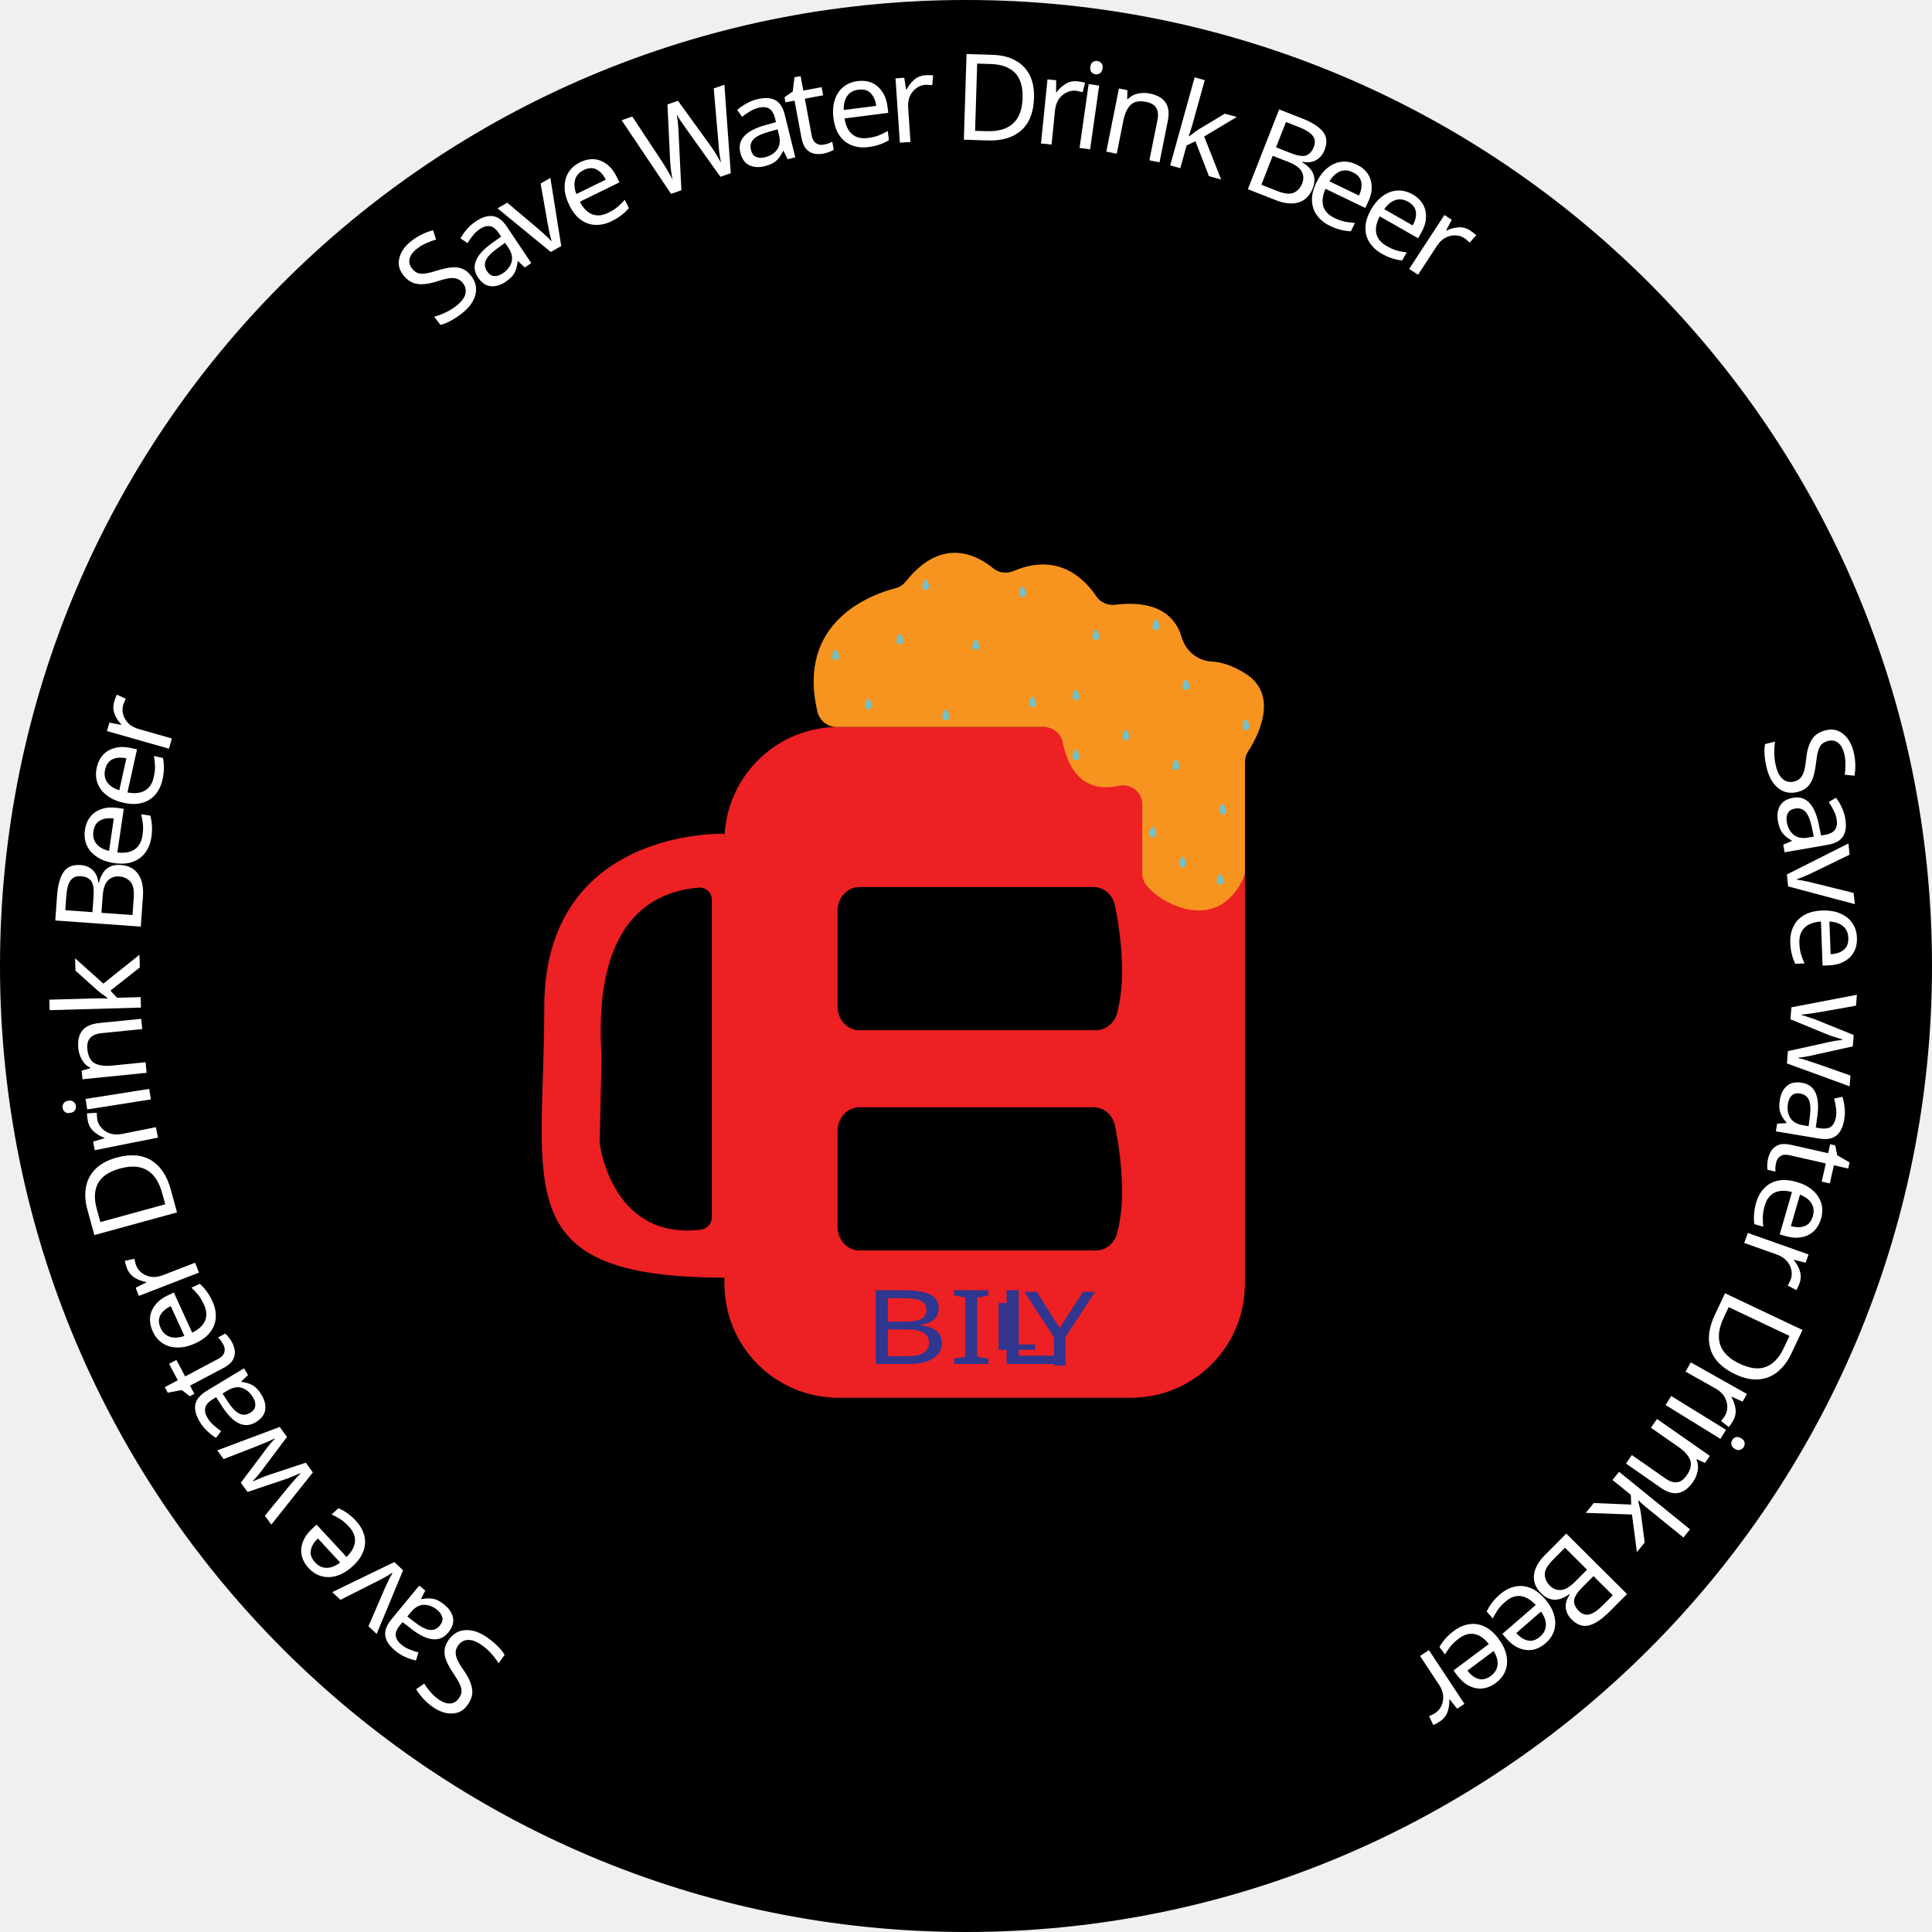
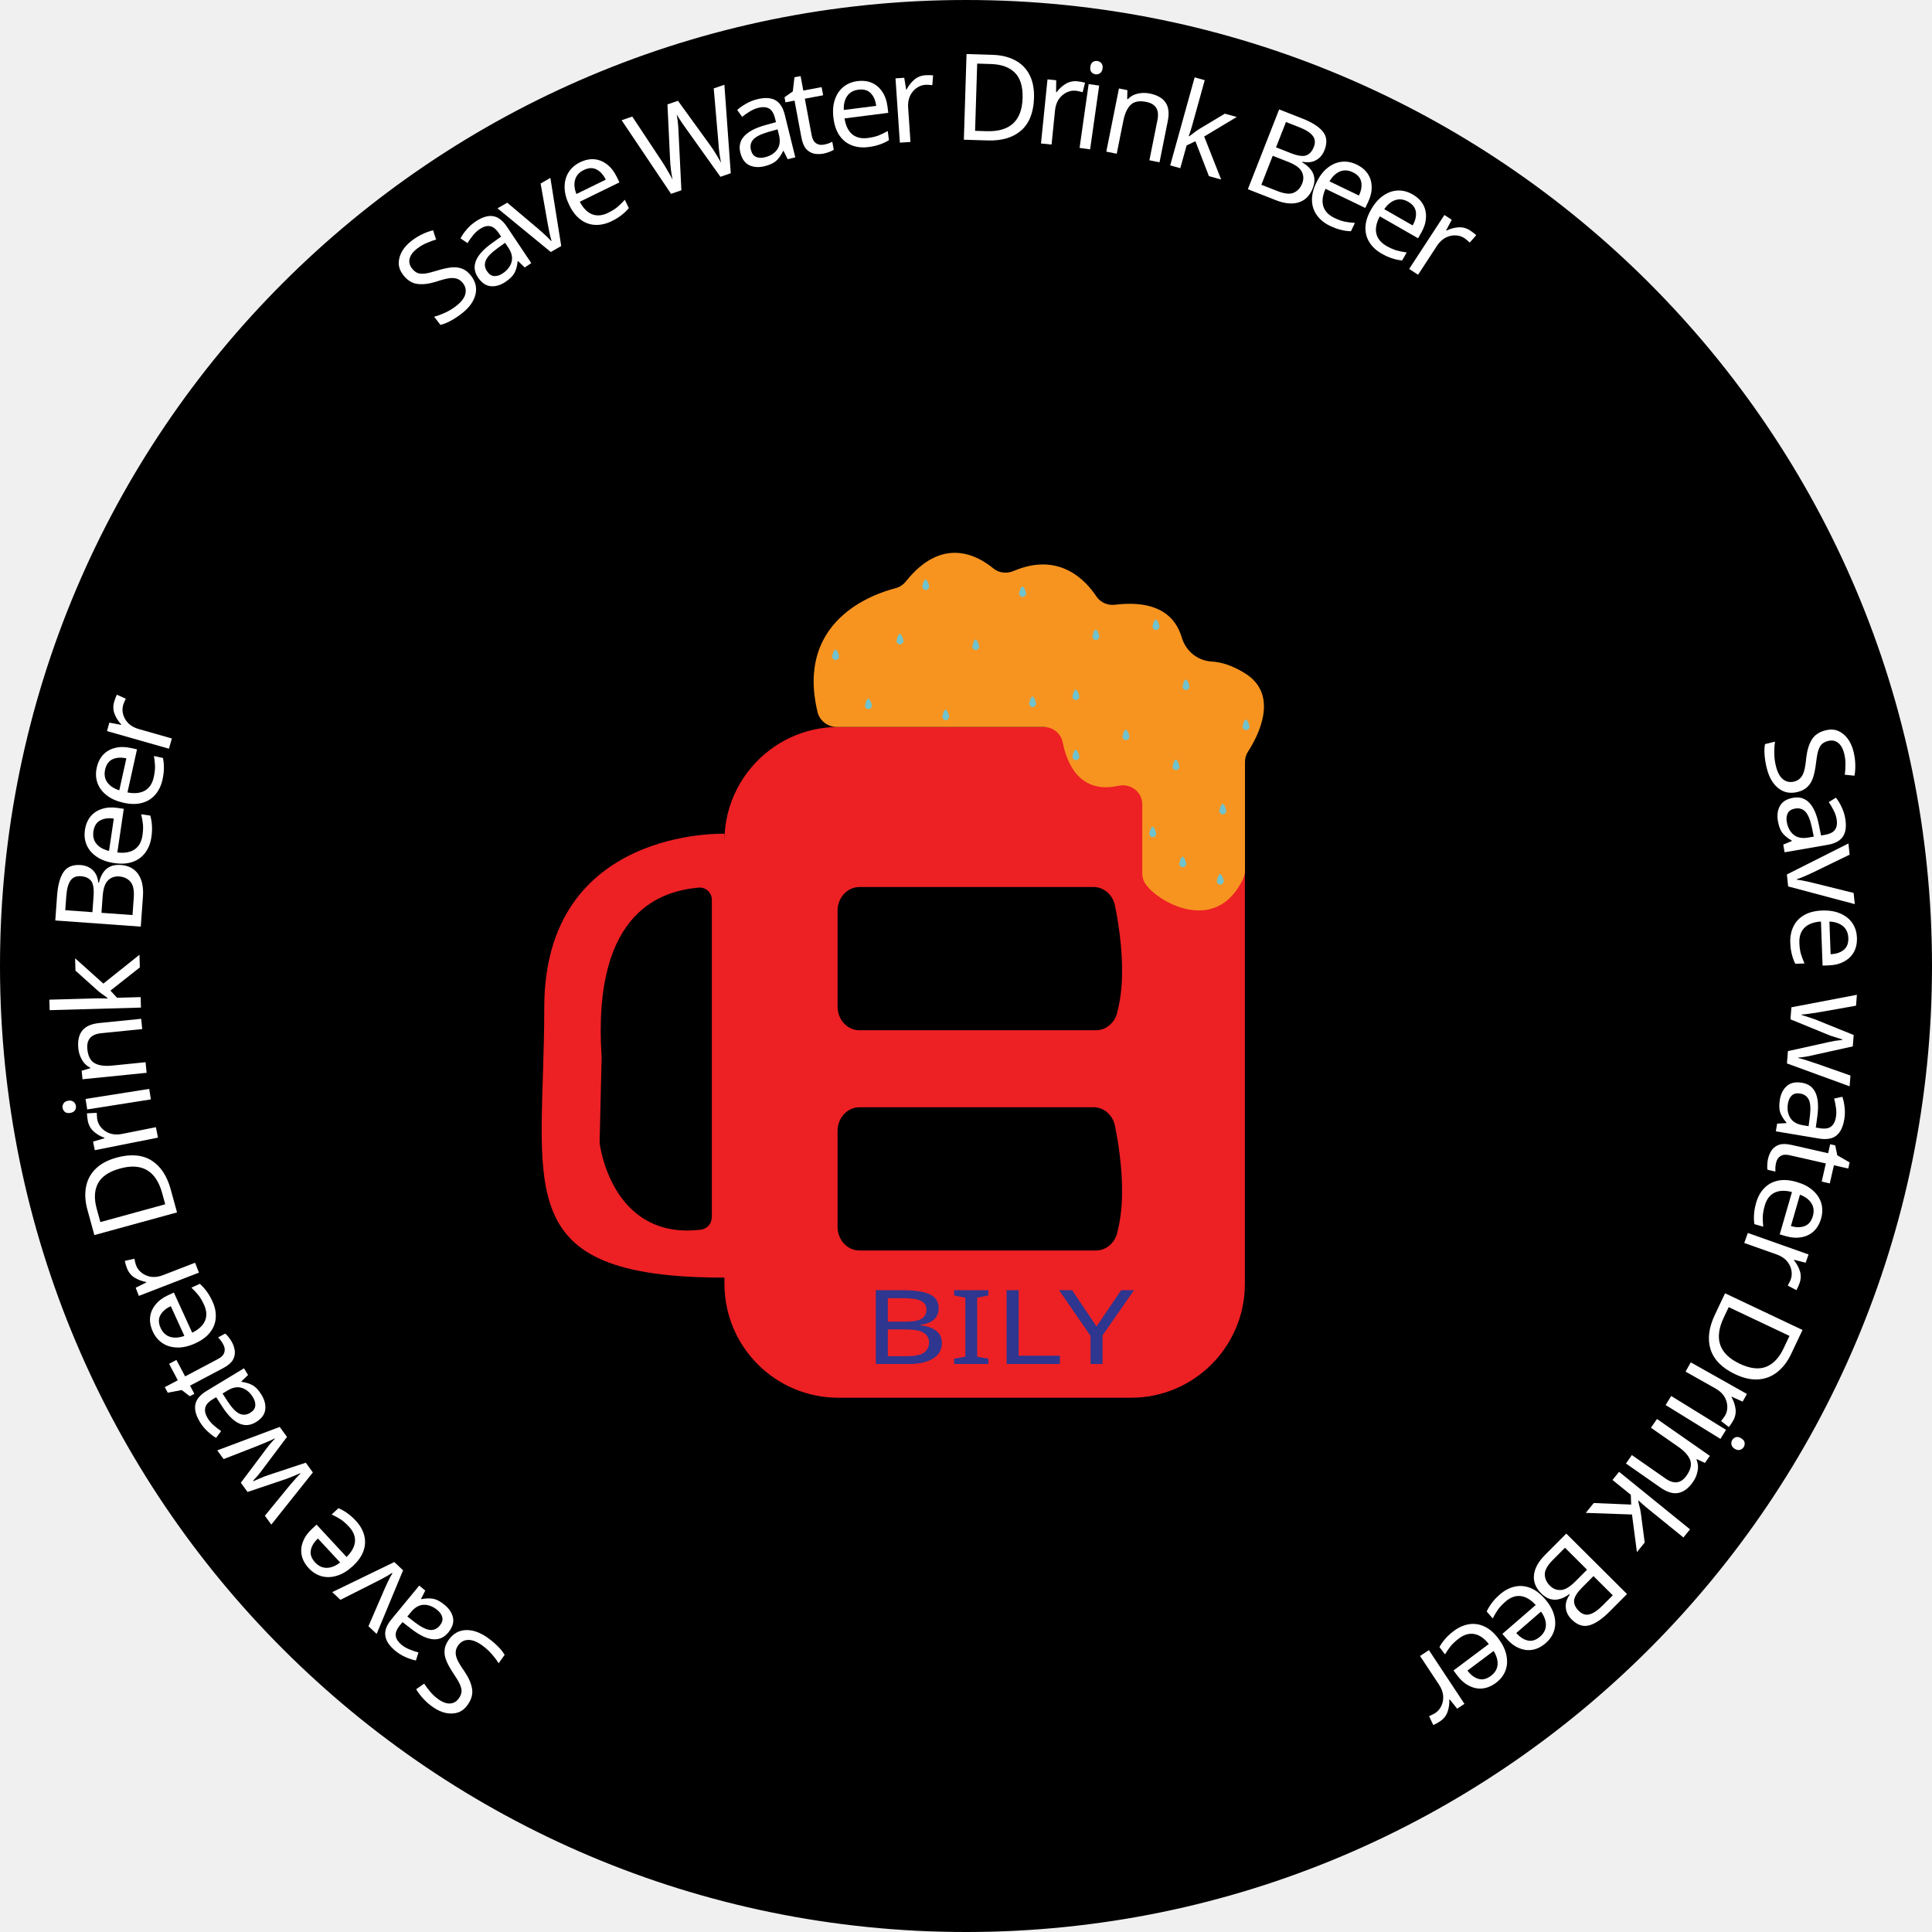
- <svg xmlns="http://www.w3.org/2000/svg" id="beermug" data-name="Layer 1" viewBox="0 0 193 193">
+ <svg xmlns="http://www.w3.org/2000/svg" id="Logo-moto" viewBox="0 0 193 193">
  <defs>
    <style>
      .cls-1 {
        font-size: 10.32px;
      }

      .cls-1, .cls-2 {
        fill: #2e368f;
      }

-       .cls-1, .cls-2, .cls-3 {
+       .cls-1, .cls-2, .text {
        font-family: MyriadPro-Regular, 'Myriad Pro';
      }

-       .cls-4, .cls-5, .cls-6, .cls-7 {
+       .cls-4, .cls-5, .logo, .cls-7 {
        stroke-width: 0px;
      }

      .cls-2 {
        font-size: 6.55px;
      }

      .cls-5 {
        fill: #f79420;
      }

-       .cls-6 {
+       .logo {
        fill: #70c2cd;
      }

      .cls-7 {
        fill: #ed2024;
      }

-       .cls-3 {
+       .text {
        fill: #fff;
        font-size: 12px;
      }
+       .cls-4 {
+          transition: all 0.5s ease;
+           transform-origin: center;
+       } 
+        .cls-4:hover {
+         fill:orange;
+       }
+       #all-text {
+         transition: all 0.5s ease;
+           transform-origin: center;
+       }
+       #all-text:hover {
+         transform: rotate(360deg);
+       }
    </style>
  </defs>
-   <g>
+   <g id="back-circle">
    <circle class="cls-4" cx="96.5" cy="96.5" r="96" />
    <path class="cls-4" d="m96.5,1c52.66,0,95.5,42.84,95.5,95.5s-42.84,95.5-95.5,95.5S1,149.16,1,96.5,43.84,1,96.5,1m0-1C43.2,0,0,43.2,0,96.5s43.2,96.5,96.5,96.5,96.5-43.2,96.5-96.5S149.8,0,96.5,0h0Z" />
  </g>
-   <text class="cls-3" transform="translate(43.69 33.05) rotate(-37.76)">
-     <tspan x="0" y="0">S</tspan>
-   </text>
-   <text class="cls-3" transform="translate(48.28 29.49) rotate(-33.78)">
-     <tspan x="0" y="0">a</tspan>
-   </text>
-   <text class="cls-3" transform="translate(52.91 26.39) rotate(-29.92)">
-     <tspan x="0" y="0">v</tspan>
-   </text>
-   <text class="cls-3" transform="translate(57.67 23.63) rotate(-26.01)">
-     <tspan x="0" y="0">e</tspan>
-   </text>
-   <text class="cls-3" transform="translate(63.02 21.07) rotate(-23.08)">
-     <tspan x="0" y="0"> </tspan>
-   </text>
-   <text class="cls-3" transform="translate(64.76 20.15) rotate(-19.05)">
-     <tspan x="0" y="0">W</tspan>
-   </text>
-   <text class="cls-3" transform="translate(73.85 17.1) rotate(-13.87)">
-     <tspan x="0" y="0">a</tspan>
-   </text>
-   <text class="cls-3" transform="translate(79.31 15.77) rotate(-10.58)">
-     <tspan x="0" y="0">t</tspan>
-   </text>
-   <text class="cls-3" transform="translate(83.01 15.04) rotate(-7.24)">
-     <tspan x="0" y="0">e</tspan>
-   </text>
-   <text class="cls-3" transform="translate(88.88 14.32) rotate(-3.88)">
-     <tspan x="0" y="0">r</tspan>
-   </text>
-   <text class="cls-3" transform="translate(92.7 14.08) rotate(-1.72)">
-     <tspan x="0" y="0"> </tspan>
-   </text>
-   <text class="cls-3" transform="translate(95.13 13.92) rotate(1.79)">
-     <tspan x="0" y="0">D</tspan>
-   </text>
-   <text class="cls-3" transform="translate(102.98 14.23) rotate(5.8)">
-     <tspan x="0" y="0">r</tspan>
-   </text>
-   <text class="cls-3" transform="translate(106.84 14.63) rotate(8.1)">
-     <tspan x="0" y="0">i</tspan>
-   </text>
-   <text class="cls-3" transform="translate(109.52 14.95) rotate(11.32)">
-     <tspan x="0" y="0">n</tspan>
-   </text>
-   <text class="cls-3" transform="translate(115.92 16.25) rotate(15.52)">
-     <tspan x="0" y="0">k</tspan>
-   </text>
-   <text class="cls-3" transform="translate(121.24 17.76) rotate(18.32)">
-     <tspan x="0" y="0"> </tspan>
-   </text>
-   <text class="cls-3" transform="translate(123.58 18.48) rotate(21.41)">
-     <tspan x="0" y="0">B</tspan>
-   </text>
-   <text class="cls-3" transform="translate(129.53 20.82) rotate(25.71)">
-     <tspan x="0" y="0">e</tspan>
-   </text>
-   <text class="cls-3" transform="translate(134.82 23.36) rotate(29.79)">
-     <tspan x="0" y="0">e</tspan>
-   </text>
-   <text class="cls-3" transform="translate(139.92 26.31) rotate(33.16)">
-     <tspan x="0" y="0">r</tspan>
-   </text>
-   <text class="cls-3" transform="translate(143.15 28.43) rotate(35.35)">
-     <tspan x="0" y="0"> </tspan>
-   </text>
-   <text class="cls-3" transform="translate(145.17 29.87) rotate(37.07)">
-     <tspan x="0" y="0"> </tspan>
-   </text>
-   <text class="cls-3" transform="translate(147.15 31.36) rotate(38.78)">
-     <tspan x="0" y="0"> </tspan>
-   </text>
-   <text class="cls-3" transform="translate(149.08 32.91) rotate(40.49)">
-     <tspan x="0" y="0"> </tspan>
-   </text>
-   <text class="cls-3" transform="translate(150.98 34.54) rotate(42.22)">
-     <tspan x="0" y="0"> </tspan>
-   </text>
-   <text class="cls-3" transform="translate(152.82 36.2) rotate(43.93)">
-     <tspan x="0" y="0"> </tspan>
-   </text>
-   <text class="cls-3" transform="translate(154.6 37.91) rotate(45.64)">
-     <tspan x="0" y="0"> </tspan>
-   </text>
-   <text class="cls-3" transform="translate(156.35 39.71) rotate(47.37)">
-     <tspan x="0" y="0"> </tspan>
-   </text>
-   <text class="cls-3" transform="translate(158.03 41.53) rotate(49.08)">
-     <tspan x="0" y="0"> </tspan>
-   </text>
-   <text class="cls-3" transform="translate(159.65 43.4) rotate(50.79)">
-     <tspan x="0" y="0"> </tspan>
-   </text>
-   <text class="cls-3" transform="translate(161.22 45.31) rotate(52.5)">
-     <tspan x="0" y="0"> </tspan>
-   </text>
-   <text class="cls-3" transform="translate(162.73 47.28) rotate(54.22)">
-     <tspan x="0" y="0"> </tspan>
-   </text>
-   <text class="cls-3" transform="translate(164.2 49.32) rotate(55.96)">
-     <tspan x="0" y="0"> </tspan>
-   </text>
-   <text class="cls-3" transform="translate(165.57 51.35) rotate(57.66)">
-     <tspan x="0" y="0"> </tspan>
-   </text>
-   <text class="cls-3" transform="translate(166.9 53.45) rotate(59.39)">
-     <tspan x="0" y="0"> </tspan>
-   </text>
-   <text class="cls-3" transform="translate(168.17 55.6) rotate(61.12)">
-     <tspan x="0" y="0"> </tspan>
-   </text>
-   <text class="cls-3" transform="translate(169.38 57.78) rotate(62.86)">
-     <tspan x="0" y="0"> </tspan>
-   </text>
-   <text class="cls-3" transform="translate(170.51 59.98) rotate(64.58)">
-     <tspan x="0" y="0"> </tspan>
-   </text>
-   <text class="cls-3" transform="translate(171.57 62.21) rotate(66.31)">
-     <tspan x="0" y="0"> </tspan>
-   </text>
-   <text class="cls-3" transform="translate(172.58 64.51) rotate(68.06)">
-     <tspan x="0" y="0"> </tspan>
-   </text>
-   <text class="cls-3" transform="translate(173.5 66.79) rotate(69.78)">
-     <tspan x="0" y="0"> </tspan>
-   </text>
-   <text class="cls-3" transform="translate(174.36 69.13) rotate(71.53)">
-     <tspan x="0" y="0"> </tspan>
-   </text>
-   <text class="cls-3" transform="translate(175.15 71.48) rotate(73.26)">
-     <tspan x="0" y="0"> </tspan>
-   </text>
-   <text class="cls-3" transform="translate(175.9 73.81) rotate(76.15)">
-     <tspan x="0" y="0">S</tspan>
-   </text>
-   <text class="cls-3" transform="translate(177.29 79.46) rotate(80.17)">
-     <tspan x="0" y="0">a</tspan>
-   </text>
-   <text class="cls-3" transform="translate(178.25 84.93) rotate(84.02)">
-     <tspan x="0" y="0">v</tspan>
-   </text>
-   <text class="cls-3" transform="translate(178.83 90.42) rotate(87.9)">
-     <tspan x="0" y="0">e</tspan>
-   </text>
-   <text class="cls-3" transform="translate(179.01 96.33) rotate(90.93)">
-     <tspan x="0" y="0"> </tspan>
-   </text>
-   <text class="cls-3" transform="translate(179.09 98.74) rotate(94.55)">
-     <tspan x="0" y="0">w</tspan>
-   </text>
-   <text class="cls-3" transform="translate(178.35 107.33) rotate(99.48)">
-     <tspan x="0" y="0">a</tspan>
-   </text>
-   <text class="cls-3" transform="translate(177.4 112.88) rotate(102.78)">
-     <tspan x="0" y="0">t</tspan>
-   </text>
-   <text class="cls-3" transform="translate(176.6 116.56) rotate(106.12)">
-     <tspan x="0" y="0">e</tspan>
-   </text>
-   <text class="cls-3" transform="translate(174.94 122.21) rotate(109.51)">
-     <tspan x="0" y="0">r</tspan>
-   </text>
-   <text class="cls-3" transform="translate(173.63 125.86) rotate(111.74)">
-     <tspan x="0" y="0"> </tspan>
-   </text>
-   <text class="cls-3" transform="translate(172.82 128.15) rotate(115.33)">
-     <tspan x="0" y="0">D</tspan>
-   </text>
-   <text class="cls-3" transform="translate(169.4 135.21) rotate(119.38)">
-     <tspan x="0" y="0">r</tspan>
-   </text>
-   <text class="cls-3" transform="translate(167.48 138.59) rotate(121.69)">
-     <tspan x="0" y="0">i</tspan>
-   </text>
-   <text class="cls-3" transform="translate(166.11 140.92) rotate(124.9)">
-     <tspan x="0" y="0">n</tspan>
-   </text>
-   <text class="cls-3" transform="translate(162.38 146.24) rotate(129.04)">
-     <tspan x="0" y="0">k</tspan>
-   </text>
-   <text class="cls-3" transform="translate(158.87 150.52) rotate(131.8)">
-     <tspan x="0" y="0"> </tspan>
-   </text>
-   <text class="cls-3" transform="translate(157.28 152.38) rotate(134.85)">
-     <tspan x="0" y="0">B</tspan>
-   </text>
-   <text class="cls-3" transform="translate(152.76 156.91) rotate(139.1)">
-     <tspan x="0" y="0">e</tspan>
-   </text>
-   <text class="cls-3" transform="translate(148.32 160.77) rotate(143.17)">
-     <tspan x="0" y="0">e</tspan>
-   </text>
-   <text class="cls-3" transform="translate(143.59 164.28) rotate(146.52)">
-     <tspan x="0" y="0">r</tspan>
-   </text>
-   <text class="cls-3" transform="translate(140.37 166.4) rotate(148.72)">
-     <tspan x="0" y="0"> </tspan>
-   </text>
-   <text class="cls-3" transform="translate(138.24 167.69) rotate(150.45)">
-     <tspan x="0" y="0"> </tspan>
-   </text>
-   <text class="cls-3" transform="translate(136.1 168.91) rotate(152.16)">
-     <tspan x="0" y="0"> </tspan>
-   </text>
-   <text class="cls-3" transform="translate(133.89 170.07) rotate(153.9)">
-     <tspan x="0" y="0"> </tspan>
-   </text>
-   <text class="cls-3" transform="translate(131.67 171.16) rotate(155.63)">
-     <tspan x="0" y="0"> </tspan>
-   </text>
-   <text class="cls-3" transform="translate(129.41 172.19) rotate(157.36)">
-     <tspan x="0" y="0"> </tspan>
-   </text>
-   <text class="cls-3" transform="translate(127.12 173.14) rotate(159.1)">
-     <tspan x="0" y="0"> </tspan>
-   </text>
-   <text class="cls-3" transform="translate(124.79 174.03) rotate(160.84)">
-     <tspan x="0" y="0"> </tspan>
-   </text>
-   <text class="cls-3" transform="translate(122.46 174.84) rotate(162.57)">
-     <tspan x="0" y="0"> </tspan>
-   </text>
-   <text class="cls-3" transform="translate(120.06 175.6) rotate(164.32)">
-     <tspan x="0" y="0"> </tspan>
-   </text>
-   <text class="cls-3" transform="translate(117.67 176.27) rotate(166.06)">
-     <tspan x="0" y="0"> </tspan>
-   </text>
-   <text class="cls-3" transform="translate(115.28 176.86) rotate(167.79)">
-     <tspan x="0" y="0"> </tspan>
-   </text>
-   <text class="cls-3" transform="translate(112.83 177.39) rotate(169.54)">
-     <tspan x="0" y="0"> </tspan>
-   </text>
-   <text class="cls-3" transform="translate(110.42 177.84) rotate(171.24)">
-     <tspan x="0" y="0"> </tspan>
-   </text>
-   <text class="cls-3" transform="translate(107.95 178.22) rotate(172.98)">
-     <tspan x="0" y="0"> </tspan>
-   </text>
-   <text class="cls-3" transform="translate(105.49 178.53) rotate(174.7)">
-     <tspan x="0" y="0"> </tspan>
-   </text>
-   <text class="cls-3" transform="translate(103 178.76) rotate(176.42)">
-     <tspan x="0" y="0"> </tspan>
-   </text>
-   <text class="cls-3" transform="translate(100.53 178.91) rotate(178.12)">
-     <tspan x="0" y="0"> </tspan>
-   </text>
-   <text class="cls-3" transform="translate(98.04 178.98) rotate(179.07)">
-     <tspan x="0" y="0"> </tspan>
-   </text>
-   <text class="cls-3" transform="translate(95.58 179) rotate(-178.5)">
-     <tspan x="0" y="0"> </tspan>
-   </text>
-   <text class="cls-3" transform="translate(93.06 178.94) rotate(-176.78)">
-     <tspan x="0" y="0"> </tspan>
-   </text>
-   <text class="cls-3" transform="translate(90.6 178.8) rotate(-175.08)">
-     <tspan x="0" y="0"> </tspan>
-   </text>
-   <text class="cls-3" transform="translate(88.13 178.59) rotate(-173.36)">
-     <tspan x="0" y="0"> </tspan>
-   </text>
-   <text class="cls-3" transform="translate(85.64 178.3) rotate(-171.63)">
-     <tspan x="0" y="0"> </tspan>
-   </text>
-   <text class="cls-3" transform="translate(83.21 177.95) rotate(-169.92)">
-     <tspan x="0" y="0"> </tspan>
-   </text>
-   <text class="cls-3" transform="translate(80.74 177.51) rotate(-168.17)">
-     <tspan x="0" y="0"> </tspan>
-   </text>
-   <text class="cls-3" transform="translate(78.33 177) rotate(-166.44)">
-     <tspan x="0" y="0"> </tspan>
-   </text>
-   <text class="cls-3" transform="translate(75.91 176.42) rotate(-164.7)">
-     <tspan x="0" y="0"> </tspan>
-   </text>
-   <text class="cls-3" transform="translate(73.52 175.77) rotate(-162.97)">
-     <tspan x="0" y="0"> </tspan>
-   </text>
-   <text class="cls-3" transform="translate(71.12 175.03) rotate(-161.22)">
-     <tspan x="0" y="0"> </tspan>
-   </text>
-   <text class="cls-3" transform="translate(68.79 174.24) rotate(-159.49)">
-     <tspan x="0" y="0"> </tspan>
-   </text>
-   <text class="cls-3" transform="translate(66.46 173.37) rotate(-157.75)">
-     <tspan x="0" y="0"> </tspan>
-   </text>
-   <text class="cls-3" transform="translate(64.17 172.43) rotate(-156.02)">
-     <tspan x="0" y="0"> </tspan>
-   </text>
-   <text class="cls-3" transform="translate(61.88 171.42) rotate(-154.27)">
-     <tspan x="0" y="0"> </tspan>
-   </text>
-   <text class="cls-3" transform="translate(59.65 170.35) rotate(-152.55)">
-     <tspan x="0" y="0"> </tspan>
-   </text>
-   <text class="cls-3" transform="translate(57.44 169.2) rotate(-150.81)">
-     <tspan x="0" y="0"> </tspan>
-   </text>
-   <text class="cls-3" transform="translate(55.29 168) rotate(-149.11)">
-     <tspan x="0" y="0"> </tspan>
-   </text>
-   <text class="cls-3" transform="translate(53.16 166.72) rotate(-147.38)">
-     <tspan x="0" y="0"> </tspan>
-   </text>
-   <text class="cls-3" transform="translate(51.07 165.44) rotate(-144.52)">
-     <tspan x="0" y="0">S</tspan>
-   </text>
-   <text class="cls-3" transform="translate(46.33 162.06) rotate(-140.53)">
-     <tspan x="0" y="0">a</tspan>
-   </text>
-   <text class="cls-3" transform="translate(42.04 158.54) rotate(-136.71)">
-     <tspan x="0" y="0">v</tspan>
-   </text>
-   <text class="cls-3" transform="translate(38.02 154.77) rotate(-132.82)">
-     <tspan x="0" y="0">e</tspan>
-   </text>
-   <text class="cls-3" transform="translate(34.01 150.38) rotate(-129.92)">
-     <tspan x="0" y="0"> </tspan>
-   </text>
-   <text class="cls-3" transform="translate(32.38 148.61) rotate(-126.08)">
-     <tspan x="0" y="0">w</tspan>
-   </text>
-   <text class="cls-3" transform="translate(27.36 141.62) rotate(-121.18)">
-     <tspan x="0" y="0">a</tspan>
-   </text>
-   <text class="cls-3" transform="translate(24.46 136.78) rotate(-117.88)">
-     <tspan x="0" y="0">t</tspan>
-   </text>
-   <text class="cls-3" transform="translate(22.67 133.47) rotate(-114.55)">
-     <tspan x="0" y="0">e</tspan>
-   </text>
-   <text class="cls-3" transform="translate(20.24 128.08) rotate(-111.15)">
-     <tspan x="0" y="0">r</tspan>
-   </text>
-   <text class="cls-3" transform="translate(18.86 124.49) rotate(-108.94)">
-     <tspan x="0" y="0"> </tspan>
-   </text>
-   <text class="cls-3" transform="translate(17.99 122.23) rotate(-105.34)">
-     <tspan x="0" y="0">D</tspan>
-   </text>
-   <text class="cls-3" transform="translate(15.98 114.64) rotate(-101.27)">
-     <tspan x="0" y="0">r</tspan>
-   </text>
-   <text class="cls-3" transform="translate(15.23 110.83) rotate(-98.96)">
-     <tspan x="0" y="0">i</tspan>
-   </text>
-   <text class="cls-3" transform="translate(14.75 108.18) rotate(-95.75)">
-     <tspan x="0" y="0">n</tspan>
-   </text>
-   <text class="cls-3" transform="translate(14.11 101.67) rotate(-91.61)">
-     <tspan x="0" y="0">k</tspan>
-   </text>
-   <text class="cls-3" transform="translate(13.99 96.17) rotate(-88.91)">
-     <tspan x="0" y="0"> </tspan>
-   </text>
-   <text class="cls-3" transform="translate(13.98 93.72) rotate(-85.88)">
-     <tspan x="0" y="0">B</tspan>
-   </text>
-   <text class="cls-3" transform="translate(14.45 87.33) rotate(-81.61)">
-     <tspan x="0" y="0">e</tspan>
-   </text>
-   <text class="cls-3" transform="translate(15.3 81.52) rotate(-77.52)">
-     <tspan x="0" y="0">e</tspan>
-   </text>
-   <text class="cls-3" transform="translate(16.6 75.77) rotate(-74.12)">
-     <tspan x="0" y="0">r</tspan>
-   </text>
+   <g id="all-text">
+     <text class="text" transform="translate(43.69 33.05) rotate(-37.76)">
+       <tspan x="0" y="0">S</tspan>
+     </text>
+     <text class="text" transform="translate(48.28 29.49) rotate(-33.78)">
+       <tspan x="0" y="0">a</tspan>
+     </text>
+     <text class="text" transform="translate(52.91 26.39) rotate(-29.92)">
+       <tspan x="0" y="0">v</tspan>
+     </text>
+     <text class="text" transform="translate(57.67 23.63) rotate(-26.01)">
+       <tspan x="0" y="0">e</tspan>
+     </text>
+     <text class="text" transform="translate(63.02 21.07) rotate(-23.08)">
+       <tspan x="0" y="0"> </tspan>
+     </text>
+     <text class="text" transform="translate(64.76 20.15) rotate(-19.05)">
+       <tspan x="0" y="0">W</tspan>
+     </text>
+     <text class="text" transform="translate(73.85 17.1) rotate(-13.87)">
+       <tspan x="0" y="0">a</tspan>
+     </text>
+     <text class="text" transform="translate(79.31 15.77) rotate(-10.58)">
+       <tspan x="0" y="0">t</tspan>
+     </text>
+     <text class="text" transform="translate(83.01 15.04) rotate(-7.24)">
+       <tspan x="0" y="0">e</tspan>
+     </text>
+     <text class="text" transform="translate(88.88 14.32) rotate(-3.88)">
+       <tspan x="0" y="0">r</tspan>
+     </text>
+     <text class="text" transform="translate(92.7 14.08) rotate(-1.72)">
+       <tspan x="0" y="0"> </tspan>
+     </text>
+     <text class="text" transform="translate(95.13 13.92) rotate(1.79)">
+       <tspan x="0" y="0">D</tspan>
+     </text>
+     <text class="text" transform="translate(102.98 14.23) rotate(5.8)">
+       <tspan x="0" y="0">r</tspan>
+     </text>
+     <text class="text" transform="translate(106.84 14.63) rotate(8.1)">
+       <tspan x="0" y="0">i</tspan>
+     </text>
+     <text class="text" transform="translate(109.52 14.95) rotate(11.32)">
+       <tspan x="0" y="0">n</tspan>
+     </text>
+     <text class="text" transform="translate(115.92 16.25) rotate(15.52)">
+       <tspan x="0" y="0">k</tspan>
+     </text>
+     <text class="text" transform="translate(121.24 17.76) rotate(18.32)">
+       <tspan x="0" y="0"> </tspan>
+     </text>
+     <text class="text" transform="translate(123.58 18.48) rotate(21.41)">
+       <tspan x="0" y="0">B</tspan>
+     </text>
+     <text class="text" transform="translate(129.53 20.82) rotate(25.71)">
+       <tspan x="0" y="0">e</tspan>
+     </text>
+     <text class="text" transform="translate(134.82 23.36) rotate(29.79)">
+       <tspan x="0" y="0">e</tspan>
+     </text>
+     <text class="text" transform="translate(139.92 26.31) rotate(33.16)">
+       <tspan x="0" y="0">r</tspan>
+     </text>
+     <text class="text" transform="translate(143.15 28.43) rotate(35.35)">
+       <tspan x="0" y="0"> </tspan>
+     </text>
+     <text class="text" transform="translate(145.17 29.87) rotate(37.07)">
+       <tspan x="0" y="0"> </tspan>
+     </text>
+     <text class="text" transform="translate(147.15 31.36) rotate(38.78)">
+       <tspan x="0" y="0"> </tspan>
+     </text>
+     <text class="text" transform="translate(149.08 32.91) rotate(40.49)">
+       <tspan x="0" y="0"> </tspan>
+     </text>
+     <text class="text" transform="translate(150.98 34.54) rotate(42.22)">
+       <tspan x="0" y="0"> </tspan>
+     </text>
+     <text class="text" transform="translate(152.82 36.2) rotate(43.93)">
+       <tspan x="0" y="0"> </tspan>
+     </text>
+     <text class="text" transform="translate(154.6 37.91) rotate(45.64)">
+       <tspan x="0" y="0"> </tspan>
+     </text>
+     <text class="text" transform="translate(156.35 39.71) rotate(47.37)">
+       <tspan x="0" y="0"> </tspan>
+     </text>
+     <text class="text" transform="translate(158.03 41.53) rotate(49.08)">
+       <tspan x="0" y="0"> </tspan>
+     </text>
+     <text class="text" transform="translate(159.65 43.4) rotate(50.79)">
+       <tspan x="0" y="0"> </tspan>
+     </text>
+     <text class="text" transform="translate(161.22 45.31) rotate(52.5)">
+       <tspan x="0" y="0"> </tspan>
+     </text>
+     <text class="text" transform="translate(162.73 47.28) rotate(54.22)">
+       <tspan x="0" y="0"> </tspan>
+     </text>
+     <text class="text" transform="translate(164.2 49.32) rotate(55.96)">
+       <tspan x="0" y="0"> </tspan>
+     </text>
+     <text class="text" transform="translate(165.57 51.35) rotate(57.66)">
+       <tspan x="0" y="0"> </tspan>
+     </text>
+     <text class="text" transform="translate(166.9 53.45) rotate(59.39)">
+       <tspan x="0" y="0"> </tspan>
+     </text>
+     <text class="text" transform="translate(168.17 55.6) rotate(61.12)">
+       <tspan x="0" y="0"> </tspan>
+     </text>
+     <text class="text" transform="translate(169.38 57.78) rotate(62.86)">
+       <tspan x="0" y="0"> </tspan>
+     </text>
+     <text class="text" transform="translate(170.51 59.98) rotate(64.58)">
+       <tspan x="0" y="0"> </tspan>
+     </text>
+     <text class="text" transform="translate(171.57 62.21) rotate(66.31)">
+       <tspan x="0" y="0"> </tspan>
+     </text>
+     <text class="text" transform="translate(172.58 64.51) rotate(68.06)">
+       <tspan x="0" y="0"> </tspan>
+     </text>
+     <text class="text" transform="translate(173.5 66.79) rotate(69.78)">
+       <tspan x="0" y="0"> </tspan>
+     </text>
+     <text class="text" transform="translate(174.36 69.13) rotate(71.53)">
+       <tspan x="0" y="0"> </tspan>
+     </text>
+     <text class="text" transform="translate(175.15 71.48) rotate(73.26)">
+       <tspan x="0" y="0"> </tspan>
+     </text>
+     <text class="text" transform="translate(175.9 73.81) rotate(76.15)">
+       <tspan x="0" y="0">S</tspan>
+     </text>
+     <text class="text" transform="translate(177.29 79.46) rotate(80.17)">
+       <tspan x="0" y="0">a</tspan>
+     </text>
+     <text class="text" transform="translate(178.25 84.93) rotate(84.02)">
+       <tspan x="0" y="0">v</tspan>
+     </text>
+     <text class="text" transform="translate(178.83 90.42) rotate(87.9)">
+       <tspan x="0" y="0">e</tspan>
+     </text>
+     <text class="text" transform="translate(179.01 96.33) rotate(90.93)">
+       <tspan x="0" y="0"> </tspan>
+     </text>
+     <text class="text" transform="translate(179.09 98.74) rotate(94.55)">
+       <tspan x="0" y="0">w</tspan>
+     </text>
+     <text class="text" transform="translate(178.35 107.33) rotate(99.48)">
+       <tspan x="0" y="0">a</tspan>
+     </text>
+     <text class="text" transform="translate(177.4 112.88) rotate(102.78)">
+       <tspan x="0" y="0">t</tspan>
+     </text>
+     <text class="text" transform="translate(176.6 116.56) rotate(106.12)">
+       <tspan x="0" y="0">e</tspan>
+     </text>
+     <text class="text" transform="translate(174.94 122.21) rotate(109.51)">
+       <tspan x="0" y="0">r</tspan>
+     </text>
+     <text class="text" transform="translate(173.63 125.86) rotate(111.74)">
+       <tspan x="0" y="0"> </tspan>
+     </text>
+     <text class="text" transform="translate(172.82 128.15) rotate(115.33)">
+       <tspan x="0" y="0">D</tspan>
+     </text>
+     <text class="text" transform="translate(169.4 135.21) rotate(119.38)">
+       <tspan x="0" y="0">r</tspan>
+     </text>
+     <text class="text" transform="translate(167.48 138.59) rotate(121.69)">
+       <tspan x="0" y="0">i</tspan>
+     </text>
+     <text class="text" transform="translate(166.11 140.92) rotate(124.9)">
+       <tspan x="0" y="0">n</tspan>
+     </text>
+     <text class="text" transform="translate(162.38 146.24) rotate(129.04)">
+       <tspan x="0" y="0">k</tspan>
+     </text>
+     <text class="text" transform="translate(158.87 150.52) rotate(131.8)">
+       <tspan x="0" y="0"> </tspan>
+     </text>
+     <text class="text" transform="translate(157.28 152.38) rotate(134.85)">
+       <tspan x="0" y="0">B</tspan>
+     </text>
+     <text class="text" transform="translate(152.76 156.91) rotate(139.1)">
+       <tspan x="0" y="0">e</tspan>
+     </text>
+     <text class="text" transform="translate(148.32 160.77) rotate(143.17)">
+       <tspan x="0" y="0">e</tspan>
+     </text>
+     <text class="text" transform="translate(143.59 164.28) rotate(146.52)">
+       <tspan x="0" y="0">r</tspan>
+     </text>
+     <text class="text" transform="translate(140.37 166.4) rotate(148.72)">
+       <tspan x="0" y="0"> </tspan>
+     </text>
+     <text class="text" transform="translate(138.24 167.69) rotate(150.45)">
+       <tspan x="0" y="0"> </tspan>
+     </text>
+     <text class="text" transform="translate(136.1 168.91) rotate(152.16)">
+       <tspan x="0" y="0"> </tspan>
+     </text>
+     <text class="text" transform="translate(133.89 170.07) rotate(153.9)">
+       <tspan x="0" y="0"> </tspan>
+     </text>
+     <text class="text" transform="translate(131.67 171.16) rotate(155.63)">
+       <tspan x="0" y="0"> </tspan>
+     </text>
+     <text class="text" transform="translate(129.41 172.19) rotate(157.36)">
+       <tspan x="0" y="0"> </tspan>
+     </text>
+     <text class="text" transform="translate(127.12 173.14) rotate(159.1)">
+       <tspan x="0" y="0"> </tspan>
+     </text>
+     <text class="text" transform="translate(124.79 174.03) rotate(160.84)">
+       <tspan x="0" y="0"> </tspan>
+     </text>
+     <text class="text" transform="translate(122.46 174.84) rotate(162.57)">
+       <tspan x="0" y="0"> </tspan>
+     </text>
+     <text class="text" transform="translate(120.06 175.6) rotate(164.32)">
+       <tspan x="0" y="0"> </tspan>
+     </text>
+     <text class="text" transform="translate(117.67 176.27) rotate(166.06)">
+       <tspan x="0" y="0"> </tspan>
+     </text>
+     <text class="text" transform="translate(115.28 176.86) rotate(167.79)">
+       <tspan x="0" y="0"> </tspan>
+     </text>
+     <text class="text" transform="translate(112.83 177.39) rotate(169.54)">
+       <tspan x="0" y="0"> </tspan>
+     </text>
+     <text class="text" transform="translate(110.42 177.84) rotate(171.24)">
+       <tspan x="0" y="0"> </tspan>
+     </text>
+     <text class="text" transform="translate(107.95 178.22) rotate(172.98)">
+       <tspan x="0" y="0"> </tspan>
+     </text>
+     <text class="text" transform="translate(105.49 178.53) rotate(174.7)">
+       <tspan x="0" y="0"> </tspan>
+     </text>
+     <text class="text" transform="translate(103 178.76) rotate(176.42)">
+       <tspan x="0" y="0"> </tspan>
+     </text>
+     <text class="text" transform="translate(100.53 178.91) rotate(178.12)">
+       <tspan x="0" y="0"> </tspan>
+     </text>
+     <text class="text" transform="translate(98.04 178.98) rotate(179.07)">
+       <tspan x="0" y="0"> </tspan>
+     </text>
+     <text class="text" transform="translate(95.58 179) rotate(-178.5)">
+       <tspan x="0" y="0"> </tspan>
+     </text>
+     <text class="text" transform="translate(93.06 178.94) rotate(-176.78)">
+       <tspan x="0" y="0"> </tspan>
+     </text>
+     <text class="text" transform="translate(90.6 178.8) rotate(-175.08)">
+       <tspan x="0" y="0"> </tspan>
+     </text>
+     <text class="text" transform="translate(88.13 178.59) rotate(-173.36)">
+       <tspan x="0" y="0"> </tspan>
+     </text>
+     <text class="text" transform="translate(85.64 178.3) rotate(-171.63)">
+       <tspan x="0" y="0"> </tspan>
+     </text>
+     <text class="text" transform="translate(83.21 177.95) rotate(-169.92)">
+       <tspan x="0" y="0"> </tspan>
+     </text>
+     <text class="text" transform="translate(80.74 177.51) rotate(-168.17)">
+       <tspan x="0" y="0"> </tspan>
+     </text>
+     <text class="text" transform="translate(78.33 177) rotate(-166.44)">
+       <tspan x="0" y="0"> </tspan>
+     </text>
+     <text class="text" transform="translate(75.91 176.42) rotate(-164.7)">
+       <tspan x="0" y="0"> </tspan>
+     </text>
+     <text class="text" transform="translate(73.52 175.77) rotate(-162.97)">
+       <tspan x="0" y="0"> </tspan>
+     </text>
+     <text class="text" transform="translate(71.12 175.03) rotate(-161.22)">
+       <tspan x="0" y="0"> </tspan>
+     </text>
+     <text class="text" transform="translate(68.79 174.24) rotate(-159.49)">
+       <tspan x="0" y="0"> </tspan>
+     </text>
+     <text class="text" transform="translate(66.46 173.37) rotate(-157.75)">
+       <tspan x="0" y="0"> </tspan>
+     </text>
+     <text class="text" transform="translate(64.17 172.43) rotate(-156.02)">
+       <tspan x="0" y="0"> </tspan>
+     </text>
+     <text class="text" transform="translate(61.88 171.42) rotate(-154.27)">
+       <tspan x="0" y="0"> </tspan>
+     </text>
+     <text class="text" transform="translate(59.65 170.35) rotate(-152.55)">
+       <tspan x="0" y="0"> </tspan>
+     </text>
+     <text class="text" transform="translate(57.44 169.2) rotate(-150.81)">
+       <tspan x="0" y="0"> </tspan>
+     </text>
+     <text class="text" transform="translate(55.29 168) rotate(-149.11)">
+       <tspan x="0" y="0"> </tspan>
+     </text>
+     <text class="text" transform="translate(53.16 166.72) rotate(-147.38)">
+       <tspan x="0" y="0"> </tspan>
+     </text>
+     <text class="text" transform="translate(51.07 165.44) rotate(-144.52)">
+       <tspan x="0" y="0">S</tspan>
+     </text>
+     <text class="text" transform="translate(46.33 162.06) rotate(-140.53)">
+       <tspan x="0" y="0">a</tspan>
+     </text>
+     <text class="text" transform="translate(42.04 158.54) rotate(-136.71)">
+       <tspan x="0" y="0">v</tspan>
+     </text>
+     <text class="text" transform="translate(38.02 154.77) rotate(-132.82)">
+       <tspan x="0" y="0">e</tspan>
+     </text>
+     <text class="text" transform="translate(34.01 150.38) rotate(-129.92)">
+       <tspan x="0" y="0"> </tspan>
+     </text>
+     <text class="text" transform="translate(32.38 148.61) rotate(-126.08)">
+       <tspan x="0" y="0">w</tspan>
+     </text>
+     <text class="text" transform="translate(27.36 141.62) rotate(-121.18)">
+       <tspan x="0" y="0">a</tspan>
+     </text>
+     <text class="text" transform="translate(24.46 136.78) rotate(-117.88)">
+       <tspan x="0" y="0">t</tspan>
+     </text>
+     <text class="text" transform="translate(22.67 133.47) rotate(-114.55)">
+       <tspan x="0" y="0">e</tspan>
+     </text>
+     <text class="text" transform="translate(20.24 128.08) rotate(-111.15)">
+       <tspan x="0" y="0">r</tspan>
+     </text>
+     <text class="text" transform="translate(18.86 124.49) rotate(-108.94)">
+       <tspan x="0" y="0"> </tspan>
+     </text>
+     <text class="text" transform="translate(17.99 122.23) rotate(-105.34)">
+       <tspan x="0" y="0">D</tspan>
+     </text>
+     <text class="text" transform="translate(15.98 114.64) rotate(-101.27)">
+       <tspan x="0" y="0">r</tspan>
+     </text>
+     <text class="text" transform="translate(15.23 110.83) rotate(-98.96)">
+       <tspan x="0" y="0">i</tspan>
+     </text>
+     <text class="text" transform="translate(14.75 108.18) rotate(-95.75)">
+       <tspan x="0" y="0">n</tspan>
+     </text>
+     <text class="text" transform="translate(14.11 101.67) rotate(-91.61)">
+       <tspan x="0" y="0">k</tspan>
+     </text>
+     <text class="text" transform="translate(13.99 96.17) rotate(-88.91)">
+       <tspan x="0" y="0"> </tspan>
+     </text>
+     <text class="text" transform="translate(13.98 93.72) rotate(-85.88)">
+       <tspan x="0" y="0">B</tspan>
+     </text>
+     <text class="text" transform="translate(14.45 87.33) rotate(-81.61)">
+       <tspan x="0" y="0">e</tspan>
+     </text>
+     <text class="text" transform="translate(15.3 81.52) rotate(-77.52)">
+       <tspan x="0" y="0">e</tspan>
+     </text>
+     <text class="text" transform="translate(16.6 75.77) rotate(-74.12)">
+       <tspan x="0" y="0">r</tspan>
+     </text>
+   </g>
  <g>
    <path class="cls-7" d="m112.98,72.62h-29.23c-1.73,0-3.37.39-4.84,1.08-.69.33-1.35.72-1.96,1.18-2.78,2.08-4.58,5.39-4.58,9.13v-.72s-18-.66-18,17.34-3.83,27,18,27v.62c0,6.29,5.1,11.38,11.38,11.38h29.23c6.29,0,11.38-5.1,11.38-11.38v-44.23c0-6.29-5.1-11.38-11.38-11.38Zm-41.88,49c0,.62-.47,1.15-1.09,1.22-8.47,1.02-9.96-7.58-10.1-8.59,0-.07-.01-.13-.01-.19l.2-8.36s0-.1,0-.15c-.99-14.93,6.4-16.56,9.67-16.88.72-.07,1.34.49,1.34,1.22v31.74Zm40.5,1.58c-.28,1.01-1.13,1.72-2.12,1.72h-23.62c-1.21,0-2.19-1.05-2.19-2.36v-9.59c0-1.3.98-2.36,2.19-2.36h23.38c1.03,0,1.92.77,2.14,1.85.34,1.67.75,4.26.71,6.87-.02,1.32-.17,2.64-.5,3.85Zm0-22c-.28,1.01-1.13,1.72-2.12,1.72h-23.62c-1.21,0-2.19-1.05-2.19-2.36v-9.59c0-1.3.98-2.36,2.19-2.36h23.38c1.03,0,1.92.77,2.14,1.85.34,1.67.75,4.26.71,6.87-.02,1.32-.17,2.64-.5,3.85Z" />
    <path class="cls-5" d="m83.59,72.62h20.66c.94,0,1.74.65,1.92,1.57.4,2.02,1.65,5.16,5.55,4.31,1.22-.27,2.39.6,2.39,1.85v6.89c0,.26.05.52.15.76.72,1.7,6.85,5.62,9.75.13.19-.36.36-.73.36-1.13v-10.88c0-.37.1-.74.31-1.05.89-1.38,3.23-5.62-.31-7.81-1.31-.81-2.4-1.12-3.28-1.17-1.44-.07-2.63-1.03-3.04-2.42-.56-1.92-2.21-3.79-6.65-3.26-.73.09-1.46-.21-1.87-.82-1.08-1.64-3.72-4.48-8.25-2.56-.68.29-1.47.23-2.04-.24-1.58-1.31-5.1-3.26-8.71,1.25-.28.35-.64.61-1.07.72-2.31.59-9.98,3.27-7.79,12.37.21.87,1.01,1.49,1.91,1.49Z" />
-     <g>
+     <g id="billy-text">
      <text class="cls-1" transform="translate(86.21 136.26) scale(1.28 1)">
-         <tspan x="0" y="0">BIL </tspan>
-       </text>
-       <text class="cls-2" transform="translate(98.87 134.84) scale(1.39 1)">
-         <tspan x="0" y="0">L</tspan>
-       </text>
-       <text class="cls-1" transform="translate(102.33 136.42) scale(1.21 1)">
-         <tspan x="0" y="0">Y</tspan>
+         <tspan x="0" y="0">BILY </tspan>
      </text>
    </g>
-     <path class="cls-6" d="m86.5,70.17l-.07.21c-.04.11-.02.25.06.33.12.12.31.24.53,0,.08-.09.1-.23.06-.35l-.08-.21q-.27-.71-.51.01Z" />
-     <path class="cls-6" d="m102.9,69.96l-.07.21c-.04.11-.02.25.06.33.12.12.31.24.53,0,.08-.09.1-.23.06-.35l-.08-.21q-.27-.71-.51.01Z" />
-     <path class="cls-6" d="m101.9,58.96l-.07.21c-.04.11-.02.25.06.33.12.12.31.24.53,0,.08-.09.1-.23.06-.35l-.08-.21q-.27-.71-.51.01Z" />
-     <path class="cls-6" d="m117.9,85.96l-.07.21c-.04.11-.02.25.06.33.12.12.31.24.53,0,.08-.09.1-.23.06-.35l-.08-.21q-.27-.71-.51.01Z" />
-     <path class="cls-6" d="m114.9,82.96l-.07.21c-.04.11-.02.25.06.33.12.12.31.24.53,0,.08-.09.1-.23.06-.35l-.08-.21q-.27-.71-.51.01Z" />
-     <path class="cls-6" d="m92.22,58.26l-.07.21c-.04.11-.02.25.06.33.12.12.31.24.53,0,.08-.09.1-.23.06-.35l-.08-.21q-.27-.71-.51.01Z" />
-     <path class="cls-6" d="m115.22,62.26l-.07.21c-.04.11-.02.25.06.33.12.12.31.24.53,0,.08-.09.1-.23.06-.35l-.08-.21q-.27-.71-.51.01Z" />
-     <path class="cls-6" d="m124.22,72.26l-.07.21c-.04.11-.02.25.06.33.12.12.31.24.53,0,.08-.09.1-.23.06-.35l-.08-.21q-.27-.71-.51.01Z" />
-     <path class="cls-6" d="m107.22,75.26l-.07.21c-.04.11-.02.25.06.33.12.12.31.24.53,0,.08-.09.1-.23.06-.35l-.08-.21q-.27-.71-.51.01Z" />
-     <path class="cls-6" d="m83.22,65.26l-.07.21c-.04.11-.02.25.06.33.12.12.31.24.53,0,.08-.09.1-.23.06-.35l-.08-.21q-.27-.71-.51.01Z" />
-     <path class="cls-6" d="m109.22,63.26l-.07.21c-.04.11-.02.25.06.33.12.12.31.24.53,0,.08-.09.1-.23.06-.35l-.08-.21q-.27-.71-.51.01Z" />
-     <path class="cls-6" d="m97.22,64.26l-.07.21c-.04.11-.02.25.06.33.12.12.31.24.53,0,.08-.09.1-.23.06-.35l-.08-.21q-.27-.71-.51.01Z" />
-     <path class="cls-6" d="m117.22,76.26l-.07.21c-.04.11-.02.25.06.33.12.12.31.24.53,0,.08-.09.1-.23.06-.35l-.08-.21q-.27-.71-.51.01Z" />
-     <path class="cls-6" d="m118.22,68.26l-.07.21c-.04.11-.02.25.06.33.12.12.31.24.53,0,.08-.09.1-.23.06-.35l-.08-.21q-.27-.71-.51.01Z" />
-     <path class="cls-6" d="m107.22,69.26l-.07.21c-.04.11-.02.25.06.33.12.12.31.24.53,0,.08-.09.1-.23.06-.35l-.08-.21q-.27-.71-.51.01Z" />
-     <path class="cls-6" d="m94.22,71.26l-.07.21c-.04.11-.02.25.06.33.12.12.31.24.53,0,.08-.09.1-.23.06-.35l-.08-.21q-.27-.71-.51.01Z" />
-     <path class="cls-6" d="m112.22,73.26l-.07.21c-.04.11-.02.25.06.33.12.12.31.24.53,0,.08-.09.1-.23.06-.35l-.08-.21q-.27-.71-.51.01Z" />
-     <path class="cls-6" d="m121.65,87.7l-.07.21c-.04.11-.02.25.06.33.12.12.31.24.53,0,.08-.09.1-.23.06-.35l-.08-.21q-.27-.71-.51.01Z" />
-     <path class="cls-6" d="m89.65,63.7l-.07.21c-.04.11-.02.25.06.33.12.12.31.24.53,0,.08-.09.1-.23.06-.35l-.08-.21q-.27-.71-.51.01Z" />
-     <path class="cls-6" d="m121.9,80.68l-.07.21c-.04.11-.02.25.06.33.12.12.31.24.53,0,.08-.09.1-.23.06-.35l-.08-.21q-.27-.71-.51.01Z" />
+     <path class="logo" d="m86.5,70.17l-.07.21c-.04.11-.02.25.06.33.12.12.31.24.53,0,.08-.09.1-.23.06-.35l-.08-.21q-.27-.71-.51.01Z" />
+     <path class="logo" d="m102.9,69.96l-.07.21c-.04.11-.02.25.06.33.12.12.31.24.53,0,.08-.09.1-.23.06-.35l-.08-.21q-.27-.71-.51.01Z" />
+     <path class="logo" d="m101.9,58.96l-.07.21c-.04.11-.02.25.06.33.12.12.31.24.53,0,.08-.09.1-.23.06-.35l-.08-.21q-.27-.71-.51.01Z" />
+     <path class="logo" d="m117.9,85.96l-.07.21c-.04.11-.02.25.06.33.12.12.31.24.53,0,.08-.09.1-.23.06-.35l-.08-.21q-.27-.71-.51.01Z" />
+     <path class="logo" d="m114.9,82.96l-.07.21c-.04.11-.02.25.06.33.12.12.31.24.53,0,.08-.09.1-.23.06-.35l-.08-.21q-.27-.71-.51.01Z" />
+     <path class="logo" d="m92.22,58.26l-.07.21c-.04.11-.02.25.06.33.12.12.31.24.53,0,.08-.09.1-.23.06-.35l-.08-.21q-.27-.71-.51.01Z" />
+     <path class="logo" d="m115.22,62.26l-.07.21c-.04.11-.02.25.06.33.12.12.31.24.53,0,.08-.09.1-.23.06-.35l-.08-.21q-.27-.71-.51.01Z" />
+     <path class="logo" d="m124.22,72.26l-.07.21c-.04.11-.02.25.06.33.12.12.31.24.53,0,.08-.09.1-.23.06-.35l-.08-.21q-.27-.71-.51.01Z" />
+     <path class="logo" d="m107.22,75.26l-.07.21c-.04.11-.02.25.06.33.12.12.31.24.53,0,.08-.09.1-.23.06-.35l-.08-.21q-.27-.71-.51.01Z" />
+     <path class="logo" d="m83.22,65.26l-.07.21c-.04.11-.02.25.06.33.12.12.31.24.53,0,.08-.09.1-.23.06-.35l-.08-.21q-.27-.71-.51.01Z" />
+     <path class="logo" d="m109.22,63.26l-.07.21c-.04.11-.02.25.06.33.12.12.31.24.53,0,.08-.09.1-.23.06-.35l-.08-.21q-.27-.71-.51.01Z" />
+     <path class="logo" d="m97.22,64.26l-.07.21c-.04.11-.02.25.06.33.12.12.31.24.53,0,.08-.09.1-.23.06-.35l-.08-.21q-.27-.71-.51.01Z" />
+     <path class="logo" d="m117.22,76.26l-.07.21c-.04.11-.02.25.06.33.12.12.31.24.53,0,.08-.09.1-.23.06-.35l-.08-.21q-.27-.71-.51.01Z" />
+     <path class="logo" d="m118.22,68.26l-.07.21c-.04.11-.02.25.06.33.12.12.31.24.53,0,.08-.09.1-.23.06-.35l-.08-.21q-.27-.71-.51.01Z" />
+     <path class="logo" d="m107.22,69.26l-.07.21c-.04.11-.02.25.06.33.12.12.31.24.53,0,.08-.09.1-.23.06-.35l-.08-.21q-.27-.71-.51.01Z" />
+     <path class="logo" d="m94.22,71.26l-.07.21c-.04.11-.02.25.06.33.12.12.31.24.53,0,.08-.09.1-.23.06-.35l-.08-.21q-.27-.71-.51.01Z" />
+     <path class="logo" d="m112.22,73.26l-.07.21c-.04.11-.02.25.06.33.12.12.31.24.53,0,.08-.09.1-.23.06-.35l-.08-.21q-.27-.71-.51.01Z" />
+     <path class="logo" d="m121.65,87.7l-.07.21c-.04.11-.02.25.06.33.12.12.31.24.53,0,.08-.09.1-.23.06-.35l-.08-.21q-.27-.71-.51.01Z" />
+     <path class="logo" d="m89.65,63.7l-.07.21c-.04.11-.02.25.06.33.12.12.31.24.53,0,.08-.09.1-.23.06-.35l-.08-.21q-.27-.71-.51.01Z" />
+     <path class="logo" d="m121.9,80.68l-.07.21c-.04.11-.02.25.06.33.12.12.31.24.53,0,.08-.09.1-.23.06-.35l-.08-.21q-.27-.71-.51.01Z" />
  </g>
</svg>
